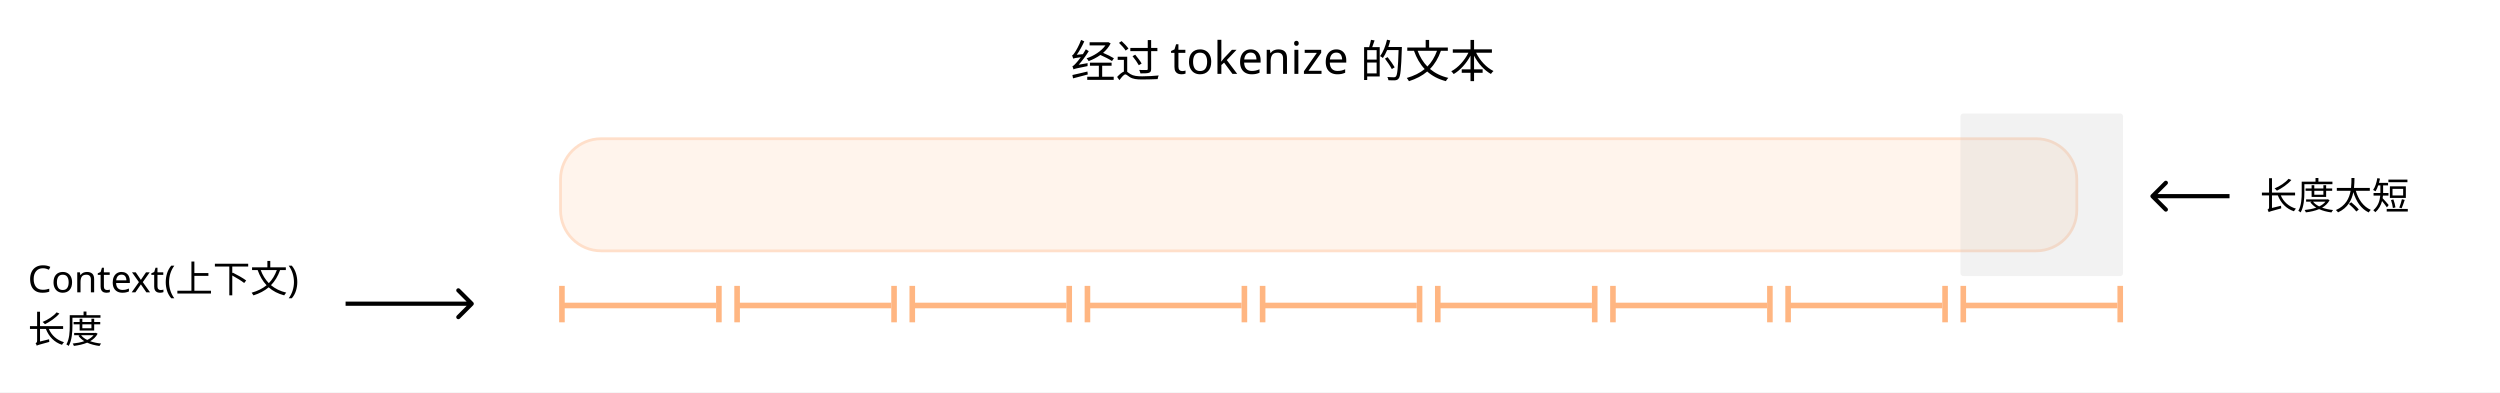
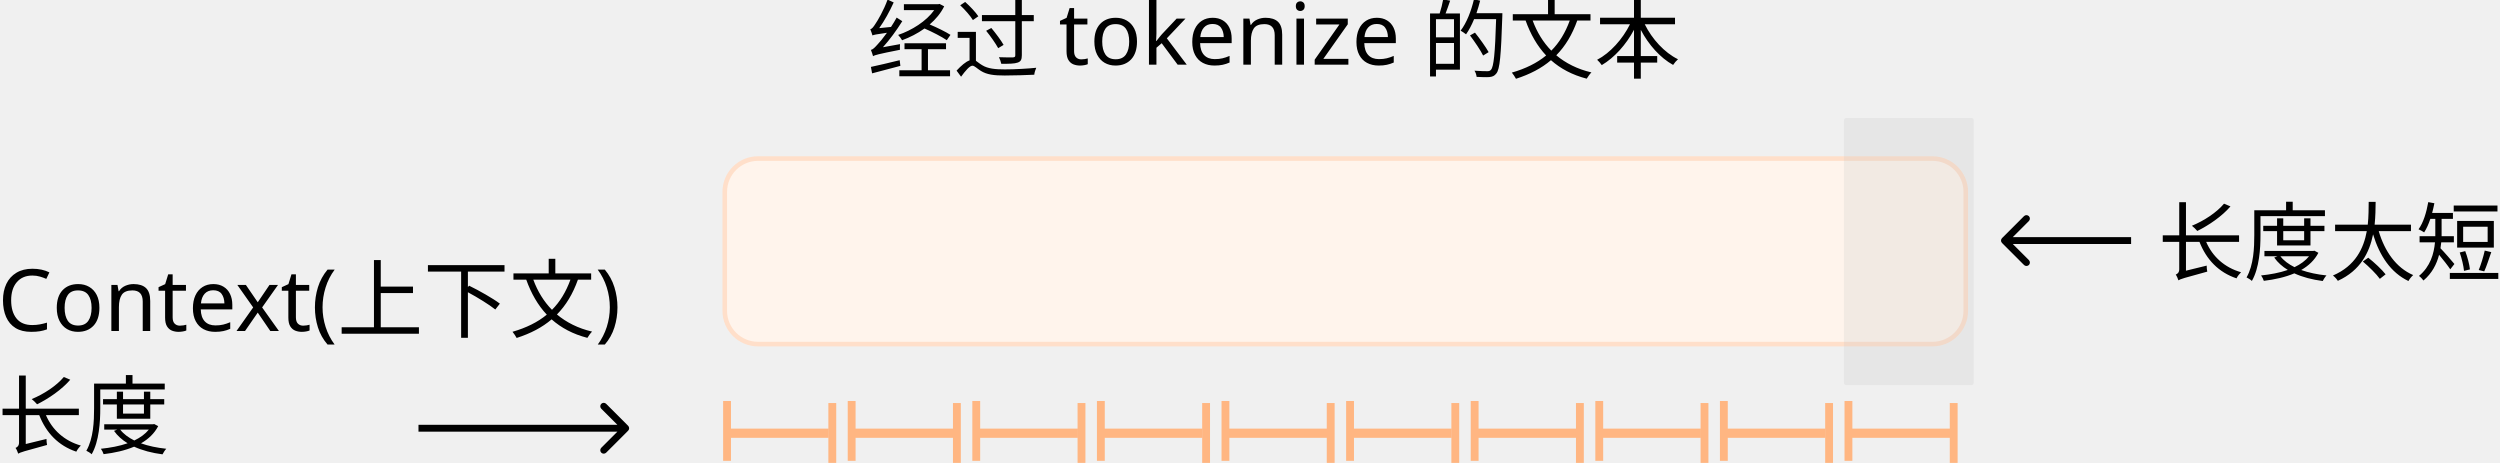
- <svg xmlns="http://www.w3.org/2000/svg" width="1784" height="280" viewBox="0 0 1784 280" fill="none" version="1.1" id="svg72">
+ <svg xmlns="http://www.w3.org/2000/svg" width="1085.834" height="201.049" viewBox="0 0 1085.834 201.049" fill="none" version="1.1" id="svg72">
  <defs id="defs76" />
-   <rect width="1784" height="280" fill="white" id="rect2" />
-   <rect x="400" y="99" width="1082" height="80" rx="29" fill="#FFF4EC" stroke="#FFDFCA" stroke-width="2" id="rect4" />
-   <path d="m 337.673,217.803 c 0.585,-0.586 0.585,-1.536 0,-2.122 l -9.546,-9.546 c -0.586,-0.585 -1.536,-0.585 -2.122,0 -0.585,0.586 -0.585,1.536 0,2.122 l 8.486,8.485 -8.486,8.485 c -0.585,0.586 -0.585,1.536 0,2.122 0.586,0.585 1.536,0.585 2.122,0 z m -91.061,0.439 h 90 v -3 h -90 z" fill="#000000" id="path12" />
-   <path d="M1534.94 138.939C1534.35 139.525 1534.35 140.475 1534.94 141.061L1544.49 150.607C1545.07 151.192 1546.02 151.192 1546.61 150.607C1547.19 150.021 1547.19 149.071 1546.61 148.485L1538.12 140L1546.61 131.515C1547.19 130.929 1547.19 129.979 1546.61 129.393C1546.02 128.808 1545.07 128.808 1544.49 129.393L1534.94 138.939ZM1591 138.5H1536V141.5H1591V138.5Z" fill="black" id="path14" />
-   <rect x="1399" y="81" width="116" height="116" rx="2" fill="#C4C4C4" fill-opacity="0.23" id="rect16" />
-   <line x1="1401" y1="204" x2="1401" y2="230" stroke="#FFB682" stroke-width="4" id="line18" />
-   <line x1="1276" y1="204" x2="1276" y2="230" stroke="#FFB682" stroke-width="4" id="line20" />
-   <line x1="1151" y1="204" x2="1151" y2="230" stroke="#FFB682" stroke-width="4" id="line22" />
-   <line x1="1026" y1="204" x2="1026" y2="230" stroke="#FFB682" stroke-width="4" id="line24" />
-   <line x1="901" y1="204" x2="901" y2="230" stroke="#FFB682" stroke-width="4" id="line26" />
-   <line x1="776" y1="204" x2="776" y2="230" stroke="#FFB682" stroke-width="4" id="line28" />
-   <line x1="651" y1="204" x2="651" y2="230" stroke="#FFB682" stroke-width="4" id="line30" />
-   <line x1="526" y1="204" x2="526" y2="230" stroke="#FFB682" stroke-width="4" id="line32" />
-   <line x1="401" y1="204" x2="401" y2="230" stroke="#FFB682" stroke-width="4" id="line34" />
-   <line x1="1513" y1="204" x2="1513" y2="230" stroke="#FFB682" stroke-width="4" id="line36" />
-   <line x1="1388" y1="204" x2="1388" y2="230" stroke="#FFB682" stroke-width="4" id="line38" />
-   <line x1="1263" y1="204" x2="1263" y2="230" stroke="#FFB682" stroke-width="4" id="line40" />
-   <line x1="1138" y1="204" x2="1138" y2="230" stroke="#FFB682" stroke-width="4" id="line42" />
-   <line x1="1013" y1="204" x2="1013" y2="230" stroke="#FFB682" stroke-width="4" id="line44" />
-   <line x1="888" y1="204" x2="888" y2="230" stroke="#FFB682" stroke-width="4" id="line46" />
-   <line x1="763" y1="204" x2="763" y2="230" stroke="#FFB682" stroke-width="4" id="line48" />
-   <line x1="638" y1="204" x2="638" y2="230" stroke="#FFB682" stroke-width="4" id="line50" />
-   <line x1="513" y1="204" x2="513" y2="230" stroke="#FFB682" stroke-width="4" id="line52" />
-   <line x1="1402" y1="218" x2="1511" y2="218" stroke="#FFB682" stroke-width="4" id="line54" />
-   <line x1="1277" y1="218" x2="1386" y2="218" stroke="#FFB682" stroke-width="4" id="line56" />
-   <line x1="1152" y1="218" x2="1261" y2="218" stroke="#FFB682" stroke-width="4" id="line58" />
-   <line x1="1027" y1="218" x2="1136" y2="218" stroke="#FFB682" stroke-width="4" id="line60" />
-   <line x1="902" y1="218" x2="1011" y2="218" stroke="#FFB682" stroke-width="4" id="line62" />
-   <line x1="777" y1="218" x2="886" y2="218" stroke="#FFB682" stroke-width="4" id="line64" />
-   <line x1="652" y1="218" x2="761" y2="218" stroke="#FFB682" stroke-width="4" id="line66" />
-   <line x1="527" y1="218" x2="636" y2="218" stroke="#FFB682" stroke-width="4" id="line68" />
-   <line x1="402" y1="218" x2="511" y2="218" stroke="#FFB682" stroke-width="4" id="line70" />
-   <text xml:space="preserve" style="font-size:26.667px;font-family:'Sans Serif Collection';-inkscape-font-specification:'Sans Serif Collection';fill:#000000" x="19.87" y="208.63" id="text337">
-     <tspan id="tspan335" x="19.87" y="208.63" style="font-size:26.667px">Context(上下文)</tspan>
-     <tspan x="19.87" y="244.708" id="tspan339" style="font-size:26.667px">长度</tspan>
+   <rect x="314.789" y="68.871" width="539.01" height="80.583" rx="14.447" fill="#fff4ec" stroke="#ffdfca" stroke-width="2" id="rect4" />
+   <path d="m 272.822,187.062 c 0.585,-0.586 0.585,-1.536 0,-2.122 l -9.546,-9.546 c -0.586,-0.585 -1.536,-0.585 -2.122,0 -0.585,0.586 -0.585,1.536 0,2.122 l 8.486,8.485 -8.486,8.485 c -0.585,0.586 -0.585,1.536 0,2.122 0.586,0.585 1.536,0.585 2.122,0 z m -91.061,0.439 h 90 v -3 h -90 z" fill="#000000" id="path12" />
+   <path d="m 869.547,103.424 c -0.59,0.586 -0.59,1.536 0,2.122 l 9.55,9.546 c 0.58,0.585 1.53,0.585 2.12,0 0.58,-0.586 0.58,-1.536 0,-2.122 l -8.49,-8.485 8.49,-8.485 c 0.58,-0.586 0.58,-1.536 0,-2.122 -0.59,-0.585 -1.54,-0.585 -2.12,0 z m 56.06,-0.439 h -55 v 3 h 55 z" fill="#000000" id="path14" />
+   <g id="g349" transform="matrix(0.8522466,0,0,1,-25.96553,-29.83777)">
+     <line x1="401" y1="204" x2="401" y2="230" stroke="#ffb682" stroke-width="4" id="line34" />
+     <line x1="454.633" y1="204.887" x2="454.633" y2="230.887" stroke="#ffb682" stroke-width="4" id="line52" />
+     <line x1="402" y1="218" x2="452.811" y2="218" stroke="#ffb682" stroke-width="4" id="line70" />
+   </g>
+   <g id="g349-1" transform="matrix(0.8522466,0,0,1,28.15223,-29.83777)">
+     <line x1="401" y1="204" x2="401" y2="230" stroke="#ffb682" stroke-width="4" id="line34-9" />
+     <line x1="454.633" y1="204.887" x2="454.633" y2="230.887" stroke="#ffb682" stroke-width="4" id="line52-3" />
+     <line x1="402" y1="218" x2="452.811" y2="218" stroke="#ffb682" stroke-width="4" id="line70-9" />
+   </g>
+   <g id="g349-7" transform="matrix(0.8522466,0,0,1,82.26999,-29.83777)">
+     <line x1="401" y1="204" x2="401" y2="230" stroke="#ffb682" stroke-width="4" id="line34-93" />
+     <line x1="454.633" y1="204.887" x2="454.633" y2="230.887" stroke="#ffb682" stroke-width="4" id="line52-7" />
+     <line x1="402" y1="218" x2="452.811" y2="218" stroke="#ffb682" stroke-width="4" id="line70-2" />
+   </g>
+   <g id="g349-0" transform="matrix(0.8522466,0,0,1,136.3878,-29.83777)">
+     <line x1="401" y1="204" x2="401" y2="230" stroke="#ffb682" stroke-width="4" id="line34-7" />
+     <line x1="454.633" y1="204.887" x2="454.633" y2="230.887" stroke="#ffb682" stroke-width="4" id="line52-9" />
+     <line x1="402" y1="218" x2="452.811" y2="218" stroke="#ffb682" stroke-width="4" id="line70-0" />
+   </g>
+   <g id="g349-6" transform="matrix(0.8522466,0,0,1,190.5055,-29.83777)">
+     <line x1="401" y1="204" x2="401" y2="230" stroke="#ffb682" stroke-width="4" id="line34-5" />
+     <line x1="454.633" y1="204.887" x2="454.633" y2="230.887" stroke="#ffb682" stroke-width="4" id="line52-76" />
+     <line x1="402" y1="218" x2="452.811" y2="218" stroke="#ffb682" stroke-width="4" id="line70-3" />
+   </g>
+   <g id="g349-76" transform="matrix(0.8522466,0,0,1,244.6233,-29.83777)">
+     <line x1="401" y1="204" x2="401" y2="230" stroke="#ffb682" stroke-width="4" id="line34-4" />
+     <line x1="454.633" y1="204.887" x2="454.633" y2="230.887" stroke="#ffb682" stroke-width="4" id="line52-6" />
+     <line x1="402" y1="218" x2="452.811" y2="218" stroke="#ffb682" stroke-width="4" id="line70-26" />
+   </g>
+   <g id="g349-768" transform="matrix(0.8522466,0,0,1,298.741,-29.83777)">
+     <line x1="401" y1="204" x2="401" y2="230" stroke="#ffb682" stroke-width="4" id="line34-3" />
+     <line x1="454.633" y1="204.887" x2="454.633" y2="230.887" stroke="#ffb682" stroke-width="4" id="line52-8" />
+     <line x1="402" y1="218" x2="452.811" y2="218" stroke="#ffb682" stroke-width="4" id="line70-7" />
+   </g>
+   <g id="g349-74" transform="matrix(0.8522466,0,0,1,352.8588,-29.83777)">
+     <line x1="401" y1="204" x2="401" y2="230" stroke="#ffb682" stroke-width="4" id="line34-91" />
+     <line x1="454.633" y1="204.887" x2="454.633" y2="230.887" stroke="#ffb682" stroke-width="4" id="line52-5" />
+     <line x1="402" y1="218" x2="452.811" y2="218" stroke="#ffb682" stroke-width="4" id="line70-00" />
+   </g>
+   <g id="g349-9" transform="matrix(0.8522466,0,0,1,406.9765,-29.83777)">
+     <line x1="401" y1="204" x2="401" y2="230" stroke="#ffb682" stroke-width="4" id="line34-2" />
+     <line x1="454.633" y1="204.887" x2="454.633" y2="230.887" stroke="#ffb682" stroke-width="4" id="line52-2" />
+     <line x1="402" y1="218" x2="452.811" y2="218" stroke="#ffb682" stroke-width="4" id="line70-5" />
+   </g>
+   <g id="g349-3" transform="matrix(0.8522466,0,0,1,461.0943,-29.83777)">
+     <line x1="401" y1="204" x2="401" y2="230" stroke="#ffb682" stroke-width="4" id="line34-8" />
+     <line x1="454.633" y1="204.887" x2="454.633" y2="230.887" stroke="#ffb682" stroke-width="4" id="line52-65" />
+     <line x1="402" y1="218" x2="452.811" y2="218" stroke="#ffb682" stroke-width="4" id="line70-05" />
+   </g>
+   <text xml:space="preserve" style="font-size:37.333px;font-family:'Sans Serif Collection';-inkscape-font-specification:'Sans Serif Collection';fill:#000000" x="-0.984" y="143.761" id="text337">
+     <tspan id="tspan335" x="-0.984" y="143.761" style="font-size:37.333px">Context(上下文)</tspan>
+     <tspan x="-0.984" y="194.271" id="tspan339" style="font-size:37.333px">长度</tspan>
  </text>
-   <text xml:space="preserve" style="font-size:26.667px;font-family:'Sans Serif Collection';-inkscape-font-specification:'Sans Serif Collection';fill:#000000" x="1612.594" y="149.414" id="text393">
-     <tspan id="tspan391" x="1612.594" y="149.414">长度太短</tspan>
+   <text xml:space="preserve" style="font-size:37.333px;font-family:'Sans Serif Collection';-inkscape-font-specification:'Sans Serif Collection';fill:#000000" x="937.266" y="118.996" id="text393">
+     <tspan id="tspan391" x="937.266" y="118.996" style="font-size:37.333px">长度太短</tspan>
  </text>
-   <text xml:space="preserve" style="font-size:32px;font-family:'Sans Serif Collection';-inkscape-font-specification:'Sans Serif Collection';fill:#000000" x="763.984" y="55.351" id="text397">
-     <tspan id="tspan395" x="763.984" y="55.351" style="font-size:32px">经过 tokenize 的文本</tspan>
+   <text xml:space="preserve" style="font-size:37.333px;font-family:'Sans Serif Collection';-inkscape-font-specification:'Sans Serif Collection';fill:#000000" x="376.765" y="31.19" id="text397">
+     <tspan id="tspan395" x="376.765" y="31.19" style="font-size:37.333px">经过 tokenize 的文本</tspan>
  </text>
+   <rect x="800.884" y="51.249" width="56.391" height="116" rx="0.972" fill="#c4c4c4" fill-opacity="0.23" id="rect16" style="stroke-width:0.697" />
</svg>
